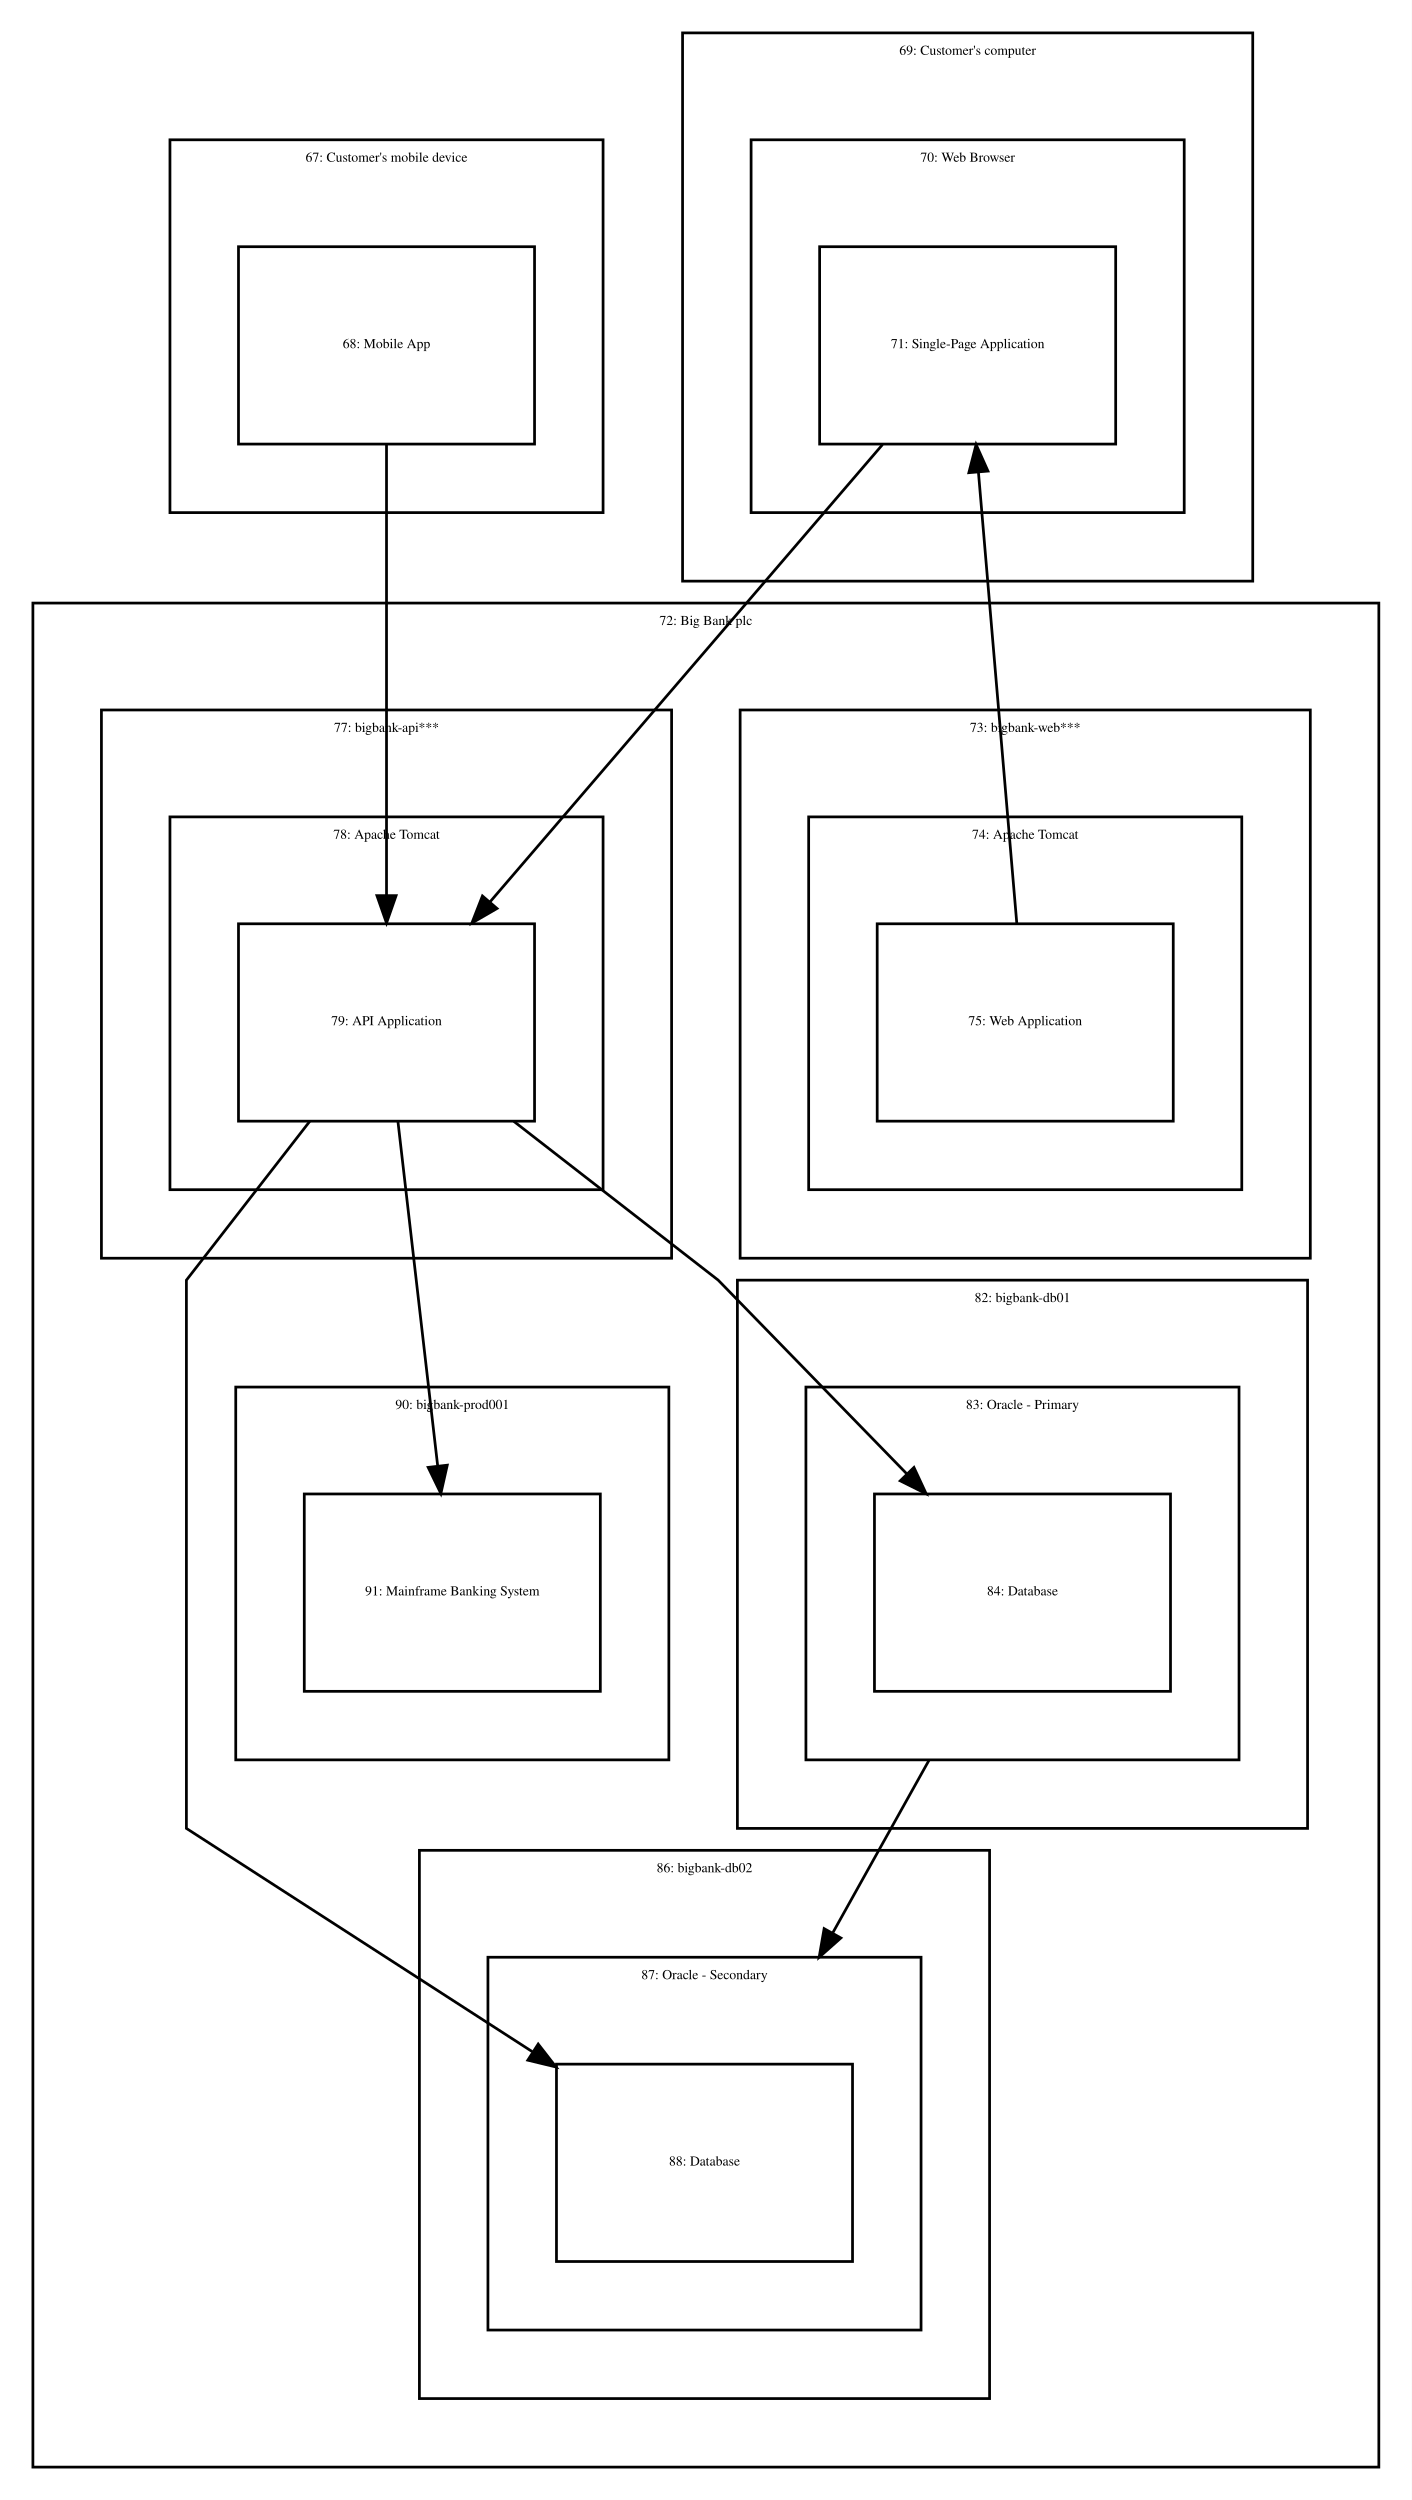
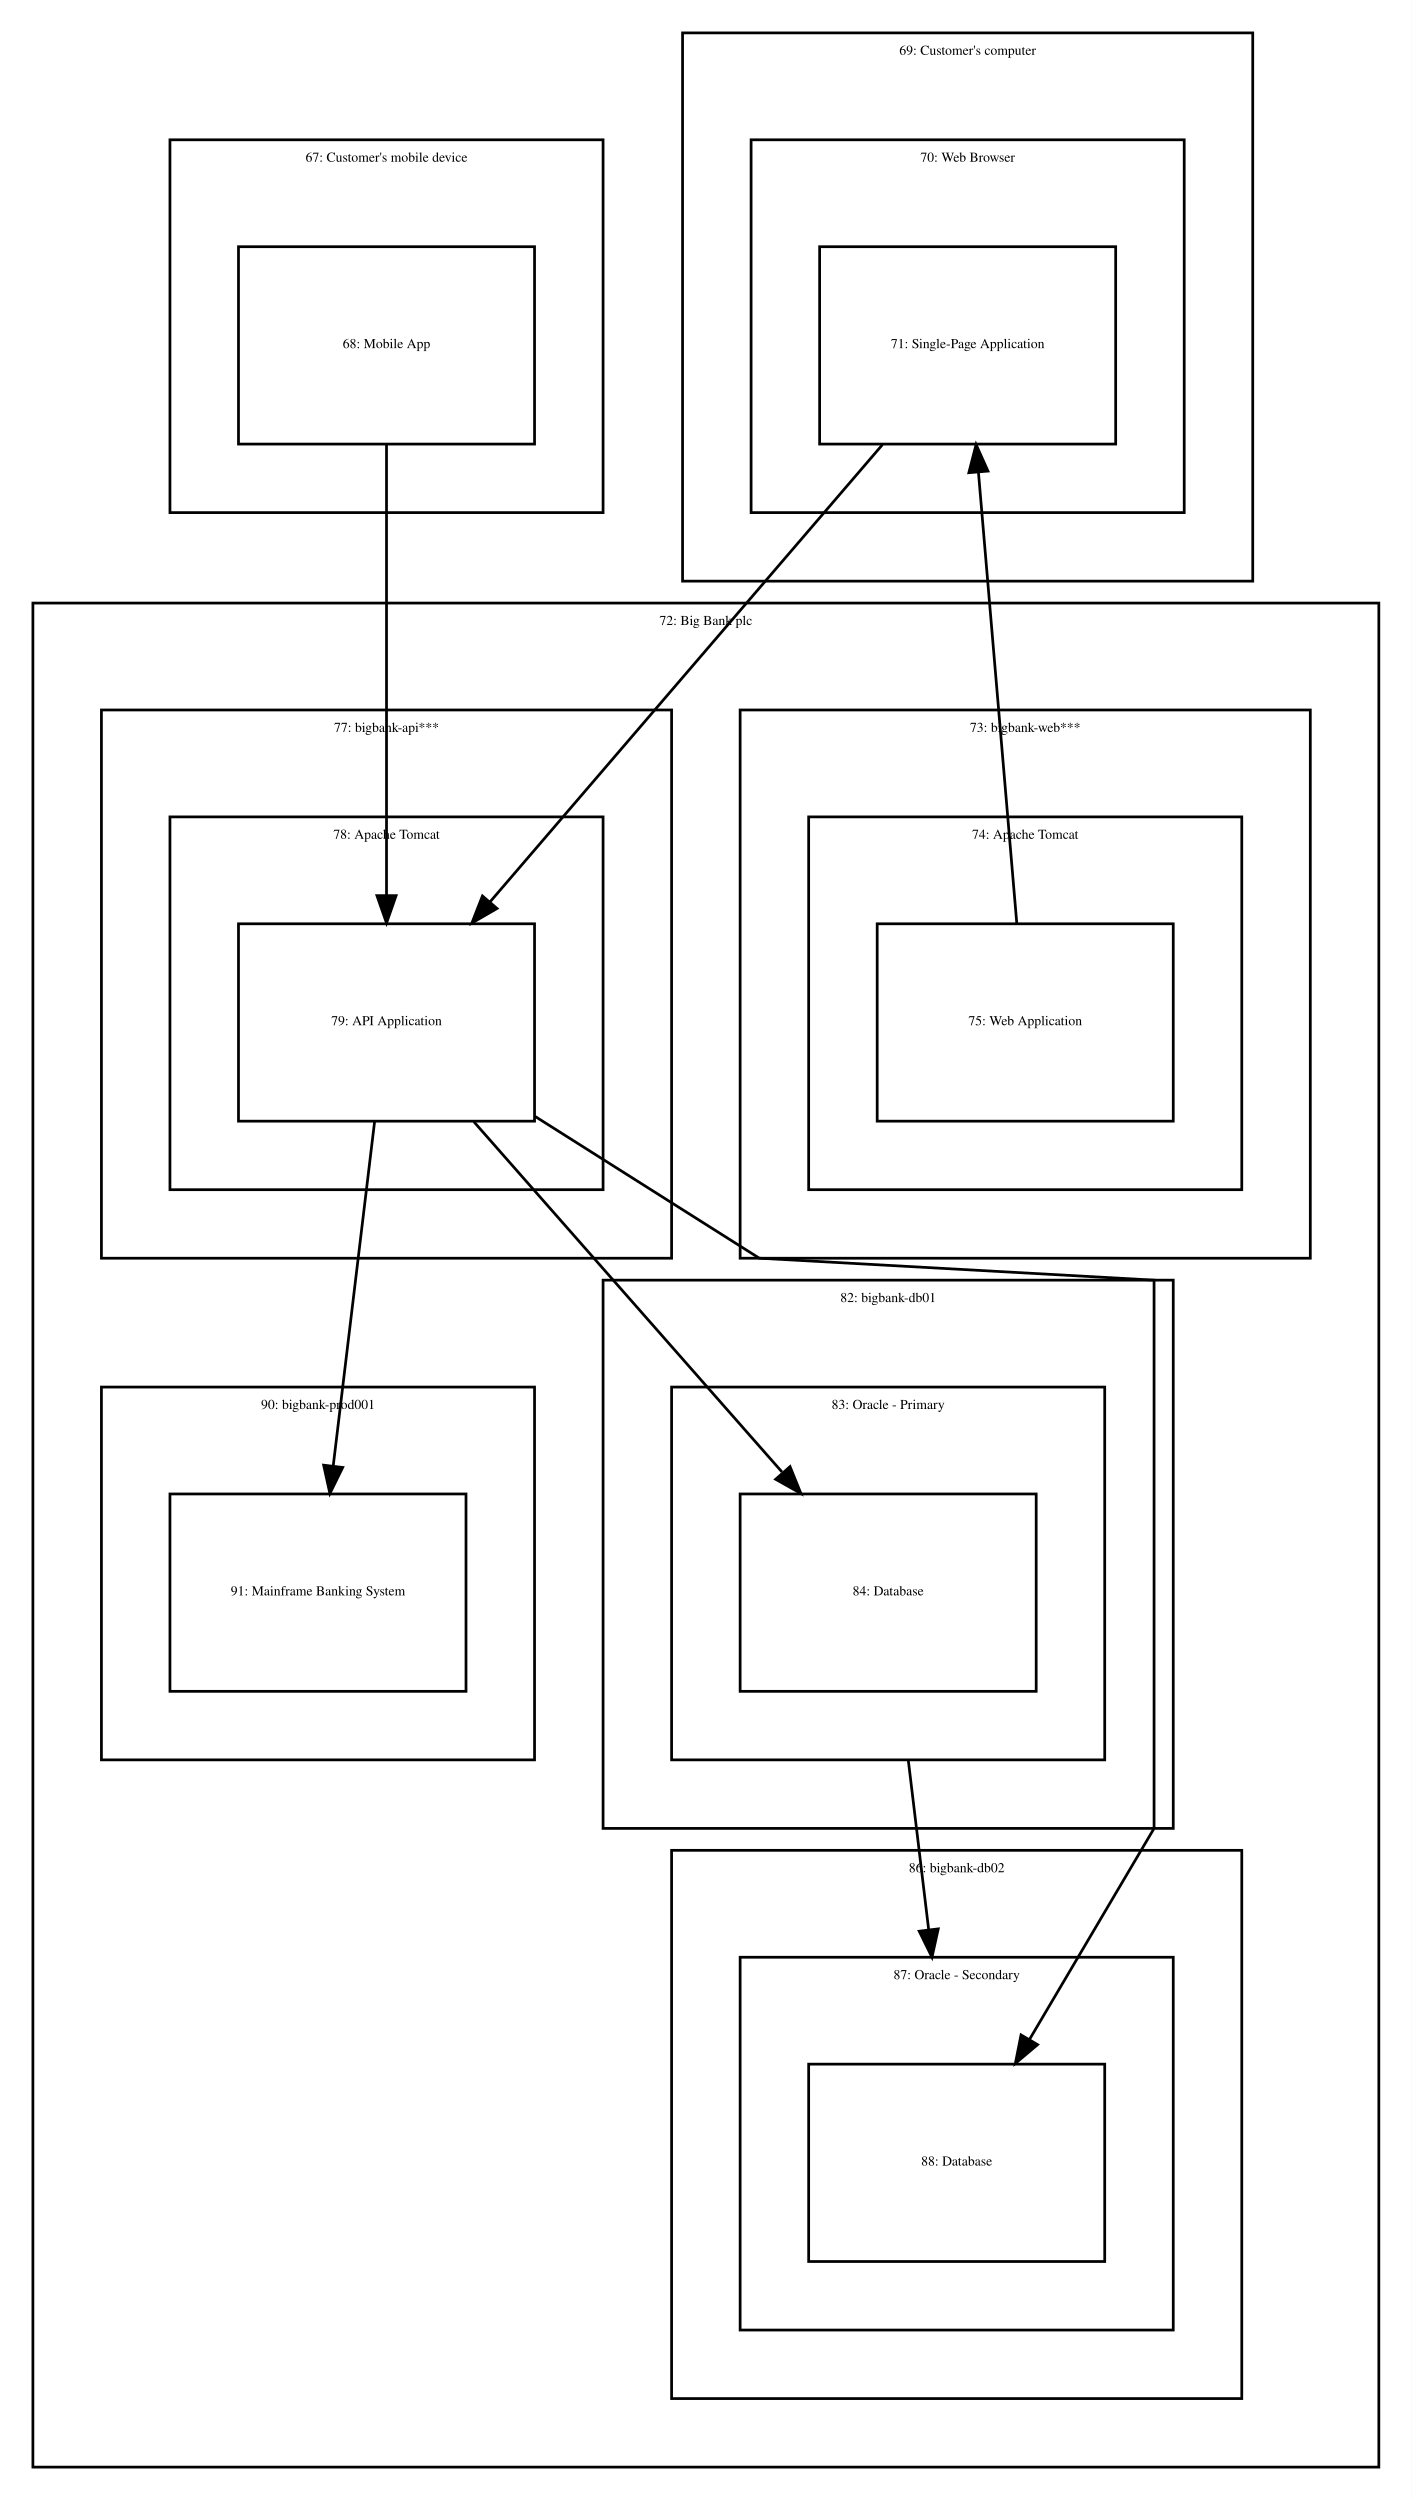
<svg xmlns="http://www.w3.org/2000/svg" width="515pt" height="912pt" viewBox="0.00 0.00 515.00 912.00">
  <g id="graph0" class="graph" transform="scale(1 1) rotate(0) translate(4 908)">
    <polygon fill="#ffffff" stroke="transparent" points="-4,4 -4,-908 511,-908 511,4 -4,4" />
    <g id="clust1" class="cluster">
      <polygon fill="none" stroke="#000000" points="58,-721 58,-857 216,-857 216,-721 58,-721" />
      <text text-anchor="middle" x="137" y="-849" font-family="Times,serif" font-size="5.00" fill="#000000">67: Customer's mobile device</text>
    </g>
    <g id="clust2" class="cluster">
      <polygon fill="none" stroke="#000000" points="245,-696 245,-896 453,-896 453,-696 245,-696" />
      <text text-anchor="middle" x="349" y="-888" font-family="Times,serif" font-size="5.00" fill="#000000">69: Customer's computer</text>
    </g>
    <g id="clust3" class="cluster">
      <polygon fill="none" stroke="#000000" points="270,-721 270,-857 428,-857 428,-721 270,-721" />
      <text text-anchor="middle" x="349" y="-849" font-family="Times,serif" font-size="5.00" fill="#000000">70: Web Browser</text>
    </g>
    <g id="clust4" class="cluster">
      <polygon fill="none" stroke="#000000" points="8,-8 8,-688 499,-688 499,-8 8,-8" />
      <text text-anchor="middle" x="253.5" y="-680" font-family="Times,serif" font-size="5.00" fill="#000000">72: Big Bank plc</text>
    </g>
    <g id="clust5" class="cluster">
-       <polygon fill="none" stroke="#000000" points="149,-33 149,-233 357,-233 357,-33 149,-33" />
-       <text text-anchor="middle" x="253" y="-225" font-family="Times,serif" font-size="5.00" fill="#000000">86: bigbank-db02</text>
+       <polygon fill="none" stroke="#000000" points="33,-266 33,-402 191,-402 191,-266 33,-266" />
+       <text text-anchor="middle" x="112" y="-394" font-family="Times,serif" font-size="5.00" fill="#000000">90: bigbank-prod001</text>
    </g>
    <g id="clust6" class="cluster">
-       <polygon fill="none" stroke="#000000" points="174,-58 174,-194 332,-194 332,-58 174,-58" />
-       <text text-anchor="middle" x="253" y="-186" font-family="Times,serif" font-size="5.00" fill="#000000">87: Oracle - Secondary</text>
+       <polygon fill="none" stroke="#000000" points="216,-241 216,-441 424,-441 424,-241 216,-241" />
+       <text text-anchor="middle" x="320" y="-433" font-family="Times,serif" font-size="5.00" fill="#000000">82: bigbank-db01</text>
    </g>
    <g id="clust7" class="cluster">
+       <polygon fill="none" stroke="#000000" points="241,-266 241,-402 399,-402 399,-266 241,-266" />
+       <text text-anchor="middle" x="320" y="-394" font-family="Times,serif" font-size="5.00" fill="#000000">83: Oracle - Primary</text>
+     </g>
+     <g id="clust8" class="cluster">
+       <polygon fill="none" stroke="#000000" points="266,-449 266,-649 474,-649 474,-449 266,-449" />
+       <text text-anchor="middle" x="370" y="-641" font-family="Times,serif" font-size="5.00" fill="#000000">73: bigbank-web***</text>
+     </g>
+     <g id="clust9" class="cluster">
+       <polygon fill="none" stroke="#000000" points="291,-474 291,-610 449,-610 449,-474 291,-474" />
+       <text text-anchor="middle" x="370" y="-602" font-family="Times,serif" font-size="5.00" fill="#000000">74: Apache Tomcat</text>
+     </g>
+     <g id="clust10" class="cluster">
      <polygon fill="none" stroke="#000000" points="33,-449 33,-649 241,-649 241,-449 33,-449" />
      <text text-anchor="middle" x="137" y="-641" font-family="Times,serif" font-size="5.00" fill="#000000">77: bigbank-api***</text>
    </g>
-     <g id="clust8" class="cluster">
+     <g id="clust11" class="cluster">
      <polygon fill="none" stroke="#000000" points="58,-474 58,-610 216,-610 216,-474 58,-474" />
      <text text-anchor="middle" x="137" y="-602" font-family="Times,serif" font-size="5.00" fill="#000000">78: Apache Tomcat</text>
    </g>
-     <g id="clust9" class="cluster">
-       <polygon fill="none" stroke="#000000" points="82,-266 82,-402 240,-402 240,-266 82,-266" />
-       <text text-anchor="middle" x="161" y="-394" font-family="Times,serif" font-size="5.00" fill="#000000">90: bigbank-prod001</text>
-     </g>
-     <g id="clust10" class="cluster">
-       <polygon fill="none" stroke="#000000" points="265,-241 265,-441 473,-441 473,-241 265,-241" />
-       <text text-anchor="middle" x="369" y="-433" font-family="Times,serif" font-size="5.00" fill="#000000">82: bigbank-db01</text>
-     </g>
-     <g id="clust11" class="cluster">
-       <polygon fill="none" stroke="#000000" points="290,-266 290,-402 448,-402 448,-266 290,-266" />
-       <text text-anchor="middle" x="369" y="-394" font-family="Times,serif" font-size="5.00" fill="#000000">83: Oracle - Primary</text>
-     </g>
    <g id="clust12" class="cluster">
-       <polygon fill="none" stroke="#000000" points="266,-449 266,-649 474,-649 474,-449 266,-449" />
-       <text text-anchor="middle" x="370" y="-641" font-family="Times,serif" font-size="5.00" fill="#000000">73: bigbank-web***</text>
+       <polygon fill="none" stroke="#000000" points="241,-33 241,-233 449,-233 449,-33 241,-33" />
+       <text text-anchor="middle" x="345" y="-225" font-family="Times,serif" font-size="5.00" fill="#000000">86: bigbank-db02</text>
    </g>
    <g id="clust13" class="cluster">
-       <polygon fill="none" stroke="#000000" points="291,-474 291,-610 449,-610 449,-474 291,-474" />
-       <text text-anchor="middle" x="370" y="-602" font-family="Times,serif" font-size="5.00" fill="#000000">74: Apache Tomcat</text>
+       <polygon fill="none" stroke="#000000" points="266,-58 266,-194 424,-194 424,-58 266,-58" />
+       <text text-anchor="middle" x="345" y="-186" font-family="Times,serif" font-size="5.00" fill="#000000">87: Oracle - Secondary</text>
    </g>
    <g id="68" class="node">
      <polygon fill="none" stroke="#000000" points="191,-818 83,-818 83,-746 191,-746 191,-818" />
      <text text-anchor="middle" x="137" y="-781" font-family="Times,serif" font-size="5.00" fill="#000000">68: Mobile App</text>
    </g>
    <g id="79" class="node">
      <polygon fill="none" stroke="#000000" points="191,-571 83,-571 83,-499 191,-499 191,-571" />
      <text text-anchor="middle" x="137" y="-534" font-family="Times,serif" font-size="5.00" fill="#000000">79: API Application</text>
    </g>
-     <g id="81" class="edge">
+     <g id="80" class="edge">
      <path fill="none" stroke="#000000" d="M137,-745.82C137,-702.251 137,-628.999 137,-581.334" />
      <polygon fill="#000000" stroke="#000000" points="140.5,-581.277 137,-571.277 133.5,-581.277 140.5,-581.277" />
    </g>
    <g id="71" class="node">
      <polygon fill="none" stroke="#000000" points="403,-818 295,-818 295,-746 403,-746 403,-818" />
      <text text-anchor="middle" x="349" y="-781" font-family="Times,serif" font-size="5.00" fill="#000000">71: Single-Page Application</text>
    </g>
-     <g id="80" class="edge">
+     <g id="81" class="edge">
      <path fill="none" stroke="#000000" d="M317.946,-745.82C279.925,-701.521 215.563,-626.534 174.729,-578.958" />
      <polygon fill="#000000" stroke="#000000" points="177.306,-576.586 168.137,-571.277 171.994,-581.145 177.306,-576.586" />
    </g>
-     <g id="88" class="node">
-       <polygon fill="none" stroke="#000000" points="307,-155 199,-155 199,-83 307,-83 307,-155" />
-       <text text-anchor="middle" x="253" y="-118" font-family="Times,serif" font-size="5.00" fill="#000000">88: Database</text>
-     </g>
-     <g id="89" class="edge">
-       <path fill="none" stroke="#000000" d="M108.985,-498.926C88.399,-472.418 64,-441 64,-441 64,-441 64,-241 64,-241 64,-241 135.172,-195.058 190.166,-159.559" />
-       <polygon fill="#000000" stroke="#000000" points="192.337,-162.324 198.84,-153.96 188.54,-156.443 192.337,-162.324" />
-     </g>
    <g id="91" class="node">
-       <polygon fill="none" stroke="#000000" points="215,-363 107,-363 107,-291 215,-291 215,-363" />
-       <text text-anchor="middle" x="161" y="-326" font-family="Times,serif" font-size="5.00" fill="#000000">91: Mainframe Banking System</text>
-     </g>
-     <g id="92" class="edge">
-       <path fill="none" stroke="#000000" d="M141.18,-498.769C145.195,-463.979 151.277,-411.269 155.644,-373.418" />
-       <polygon fill="#000000" stroke="#000000" points="159.158,-373.499 156.827,-363.164 152.204,-372.697 159.158,-373.499" />
+       <polygon fill="none" stroke="#000000" points="166,-363 58,-363 58,-291 166,-291 166,-363" />
+       <text text-anchor="middle" x="112" y="-326" font-family="Times,serif" font-size="5.00" fill="#000000">91: Mainframe Banking System</text>
    </g>
    <g id="84" class="node">
-       <polygon fill="none" stroke="#000000" points="423,-363 315,-363 315,-291 423,-291 423,-363" />
-       <text text-anchor="middle" x="369" y="-326" font-family="Times,serif" font-size="5.00" fill="#000000">84: Database</text>
+       <polygon fill="none" stroke="#000000" points="374,-363 266,-363 266,-291 374,-291 374,-363" />
+       <text text-anchor="middle" x="320" y="-326" font-family="Times,serif" font-size="5.00" fill="#000000">84: Database</text>
    </g>
-     <g id="85" class="edge">
-       <path fill="none" stroke="#000000" d="M183.436,-498.926C217.558,-472.418 258,-441 258,-441 258,-441 295.476,-402.511 326.877,-370.261" />
-       <polygon fill="#000000" stroke="#000000" points="329.41,-372.677 333.879,-363.07 324.395,-367.793 329.41,-372.677" />
+     <g id="88" class="node">
+       <polygon fill="none" stroke="#000000" points="399,-155 291,-155 291,-83 399,-83 399,-155" />
+       <text text-anchor="middle" x="345" y="-118" font-family="Times,serif" font-size="5.00" fill="#000000">88: Database</text>
    </g>
    <g id="93" class="edge">
-       <path fill="none" stroke="#000000" d="M334.982,-266.002C323.983,-246.28 311.588,-224.054 299.829,-202.969" />
-       <polygon fill="#000000" stroke="#000000" points="302.753,-201.026 294.825,-193.997 296.639,-204.435 302.753,-201.026" />
+       <path fill="none" stroke="#000000" d="M327.331,-266.004C329.658,-246.649 332.274,-224.883 334.766,-204.15" />
+       <polygon fill="#000000" stroke="#000000" points="338.268,-204.342 335.986,-193.996 331.318,-203.507 338.268,-204.342" />
    </g>
    <g id="75" class="node">
      <polygon fill="none" stroke="#000000" points="424,-571 316,-571 316,-499 424,-499 424,-571" />
      <text text-anchor="middle" x="370" y="-534" font-family="Times,serif" font-size="5.00" fill="#000000">75: Web Application</text>
    </g>
    <g id="76" class="edge">
      <path fill="none" stroke="#000000" d="M366.916,-571.277C363.208,-614.889 356.98,-688.145 352.93,-735.771" />
      <polygon fill="#000000" stroke="#000000" points="349.436,-735.559 352.076,-745.82 356.411,-736.152 349.436,-735.559" />
    </g>
+     <g id="92" class="edge">
+       <path fill="none" stroke="#000000" d="M132.645,-498.769C128.464,-463.979 122.129,-411.269 117.579,-373.418" />
+       <polygon fill="#000000" stroke="#000000" points="121.015,-372.675 116.347,-363.164 114.065,-373.51 121.015,-372.675" />
+     </g>
+     <g id="85" class="edge">
+       <path fill="none" stroke="#000000" d="M168.876,-498.769C200.138,-463.236 247.848,-409.008 281.277,-371.013" />
+       <polygon fill="#000000" stroke="#000000" points="284.205,-372.984 288.183,-363.164 278.949,-368.36 284.205,-372.984" />
+     </g>
+     <g id="89" class="edge">
+       <path fill="none" stroke="#000000" d="M191.142,-500.763C229.068,-476.781 273,-449 273,-449 273,-449 417,-441 417,-441 417,-441 417,-241 417,-241 417,-241 392.041,-198.708 371.513,-163.925" />
+       <polygon fill="#000000" stroke="#000000" points="374.504,-162.107 366.407,-155.274 368.476,-165.665 374.504,-162.107" />
+     </g>
  </g>
</svg>
